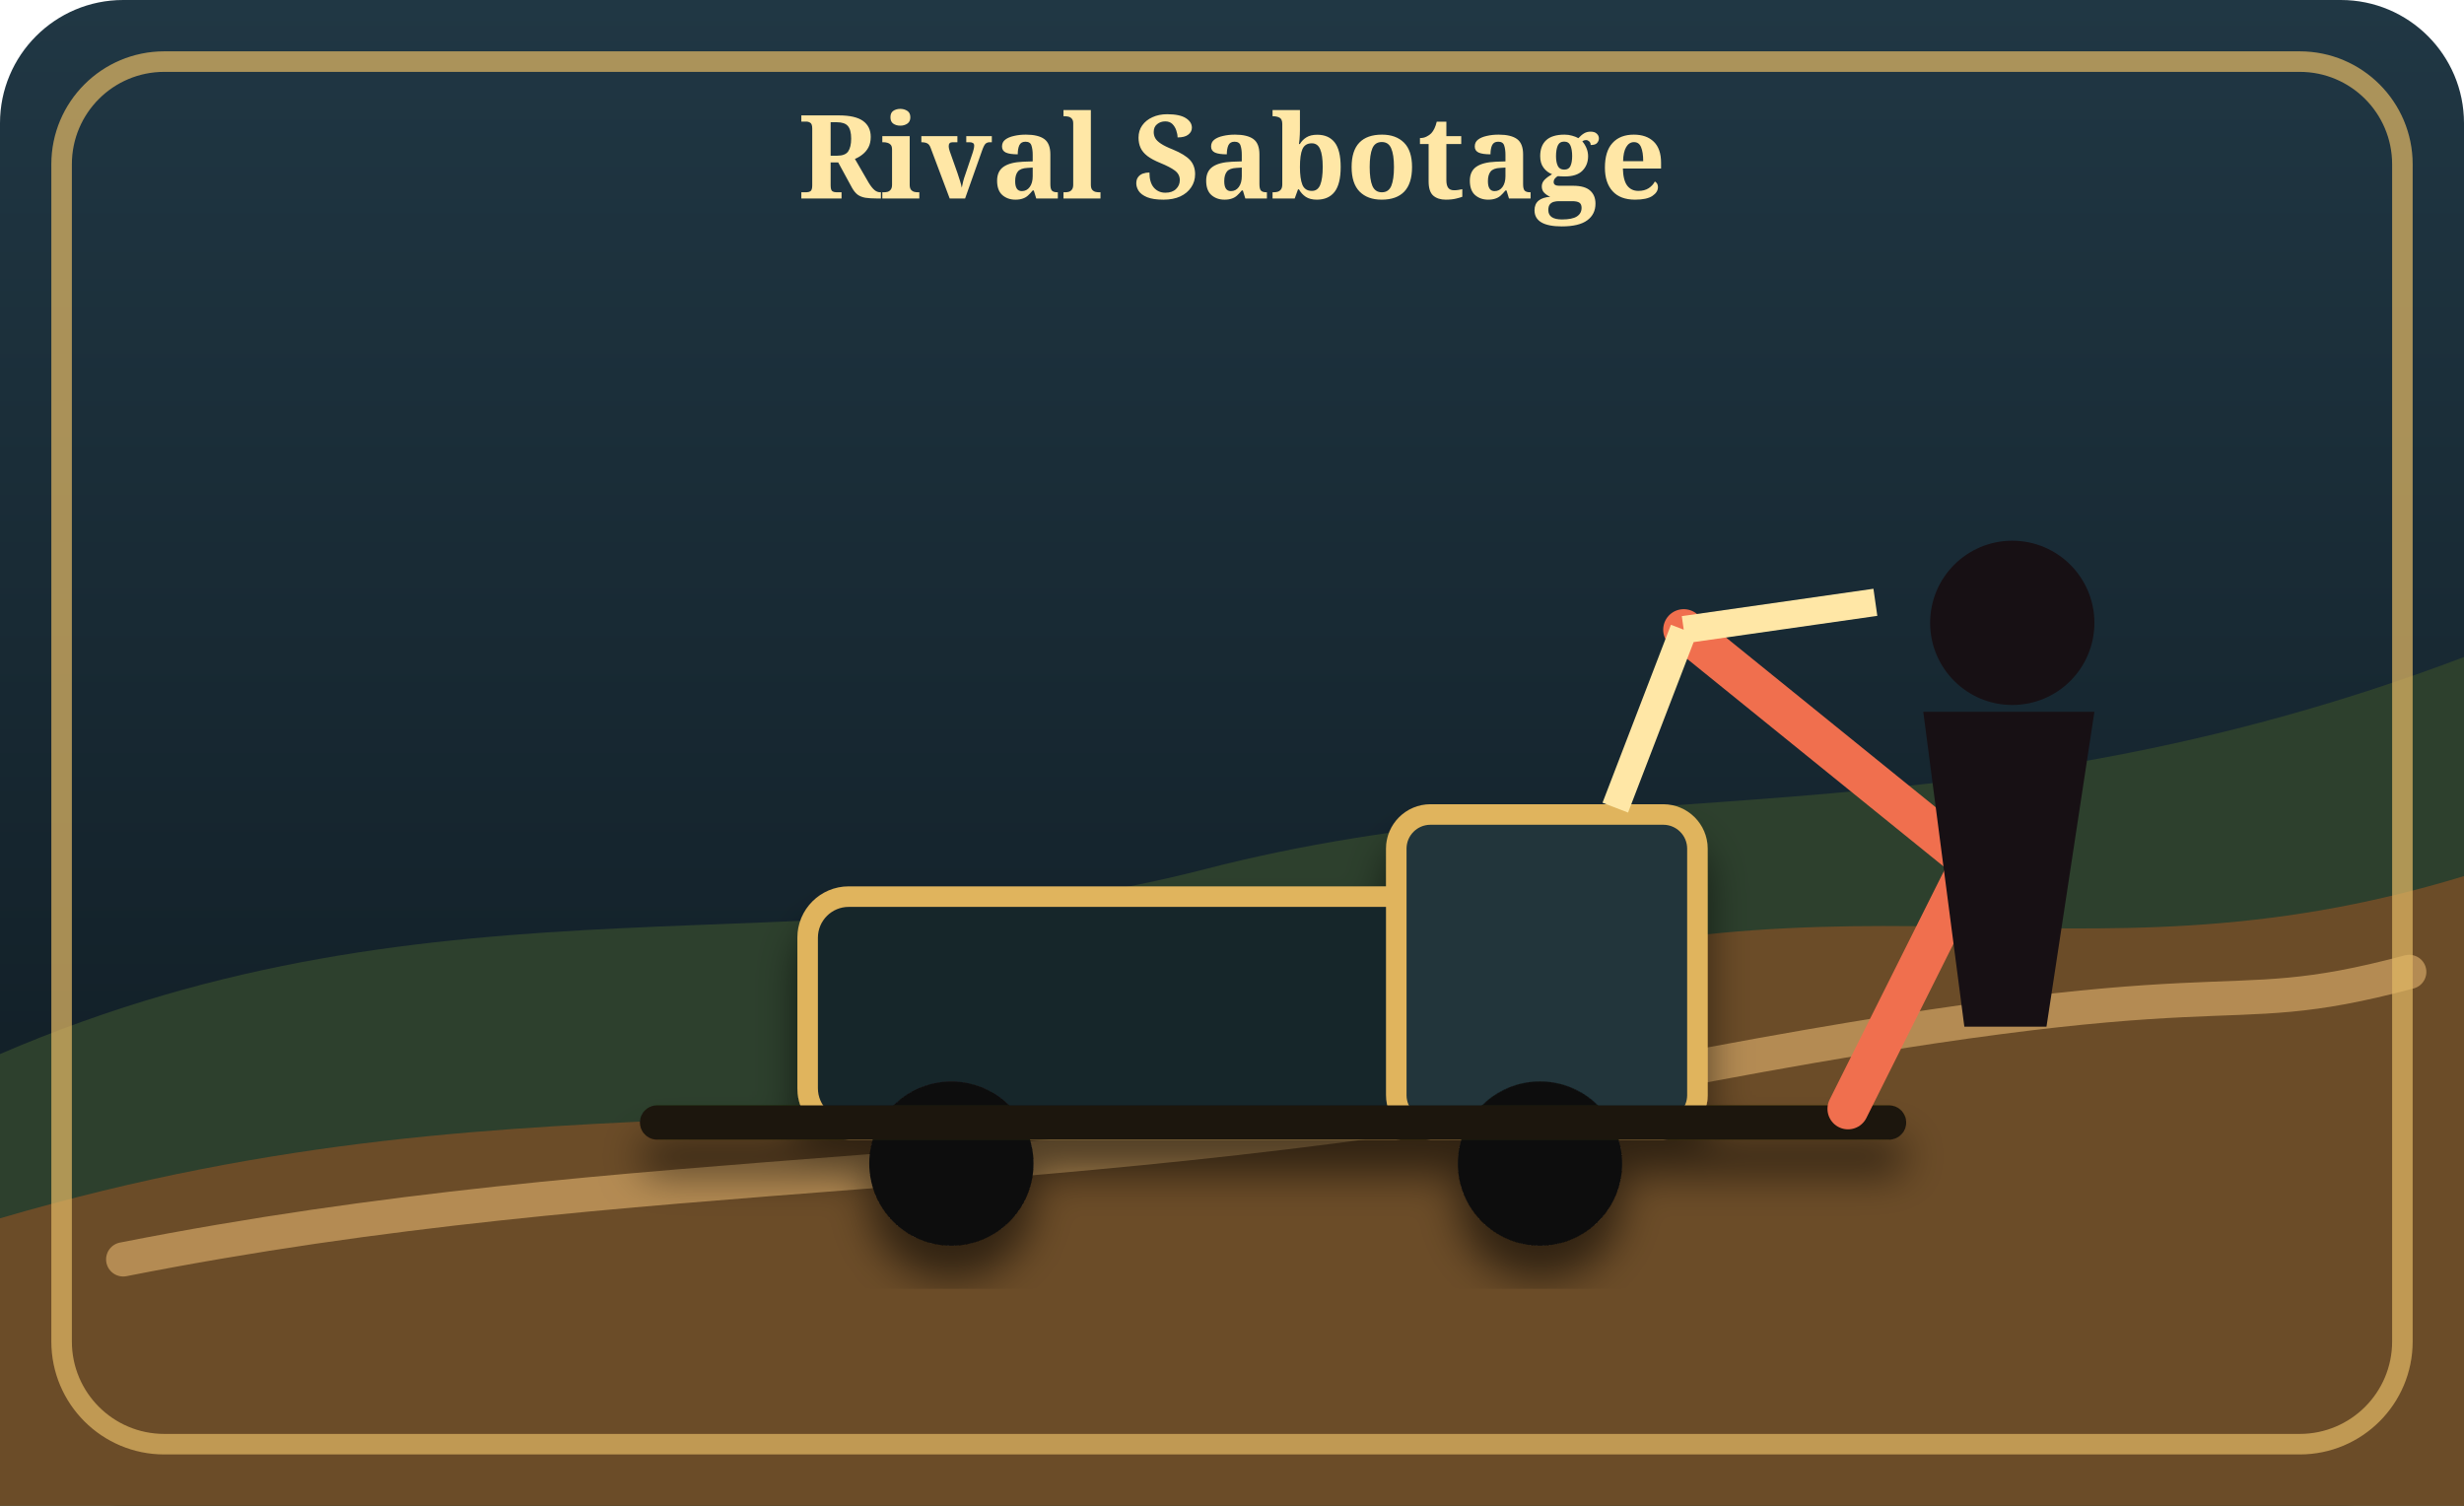
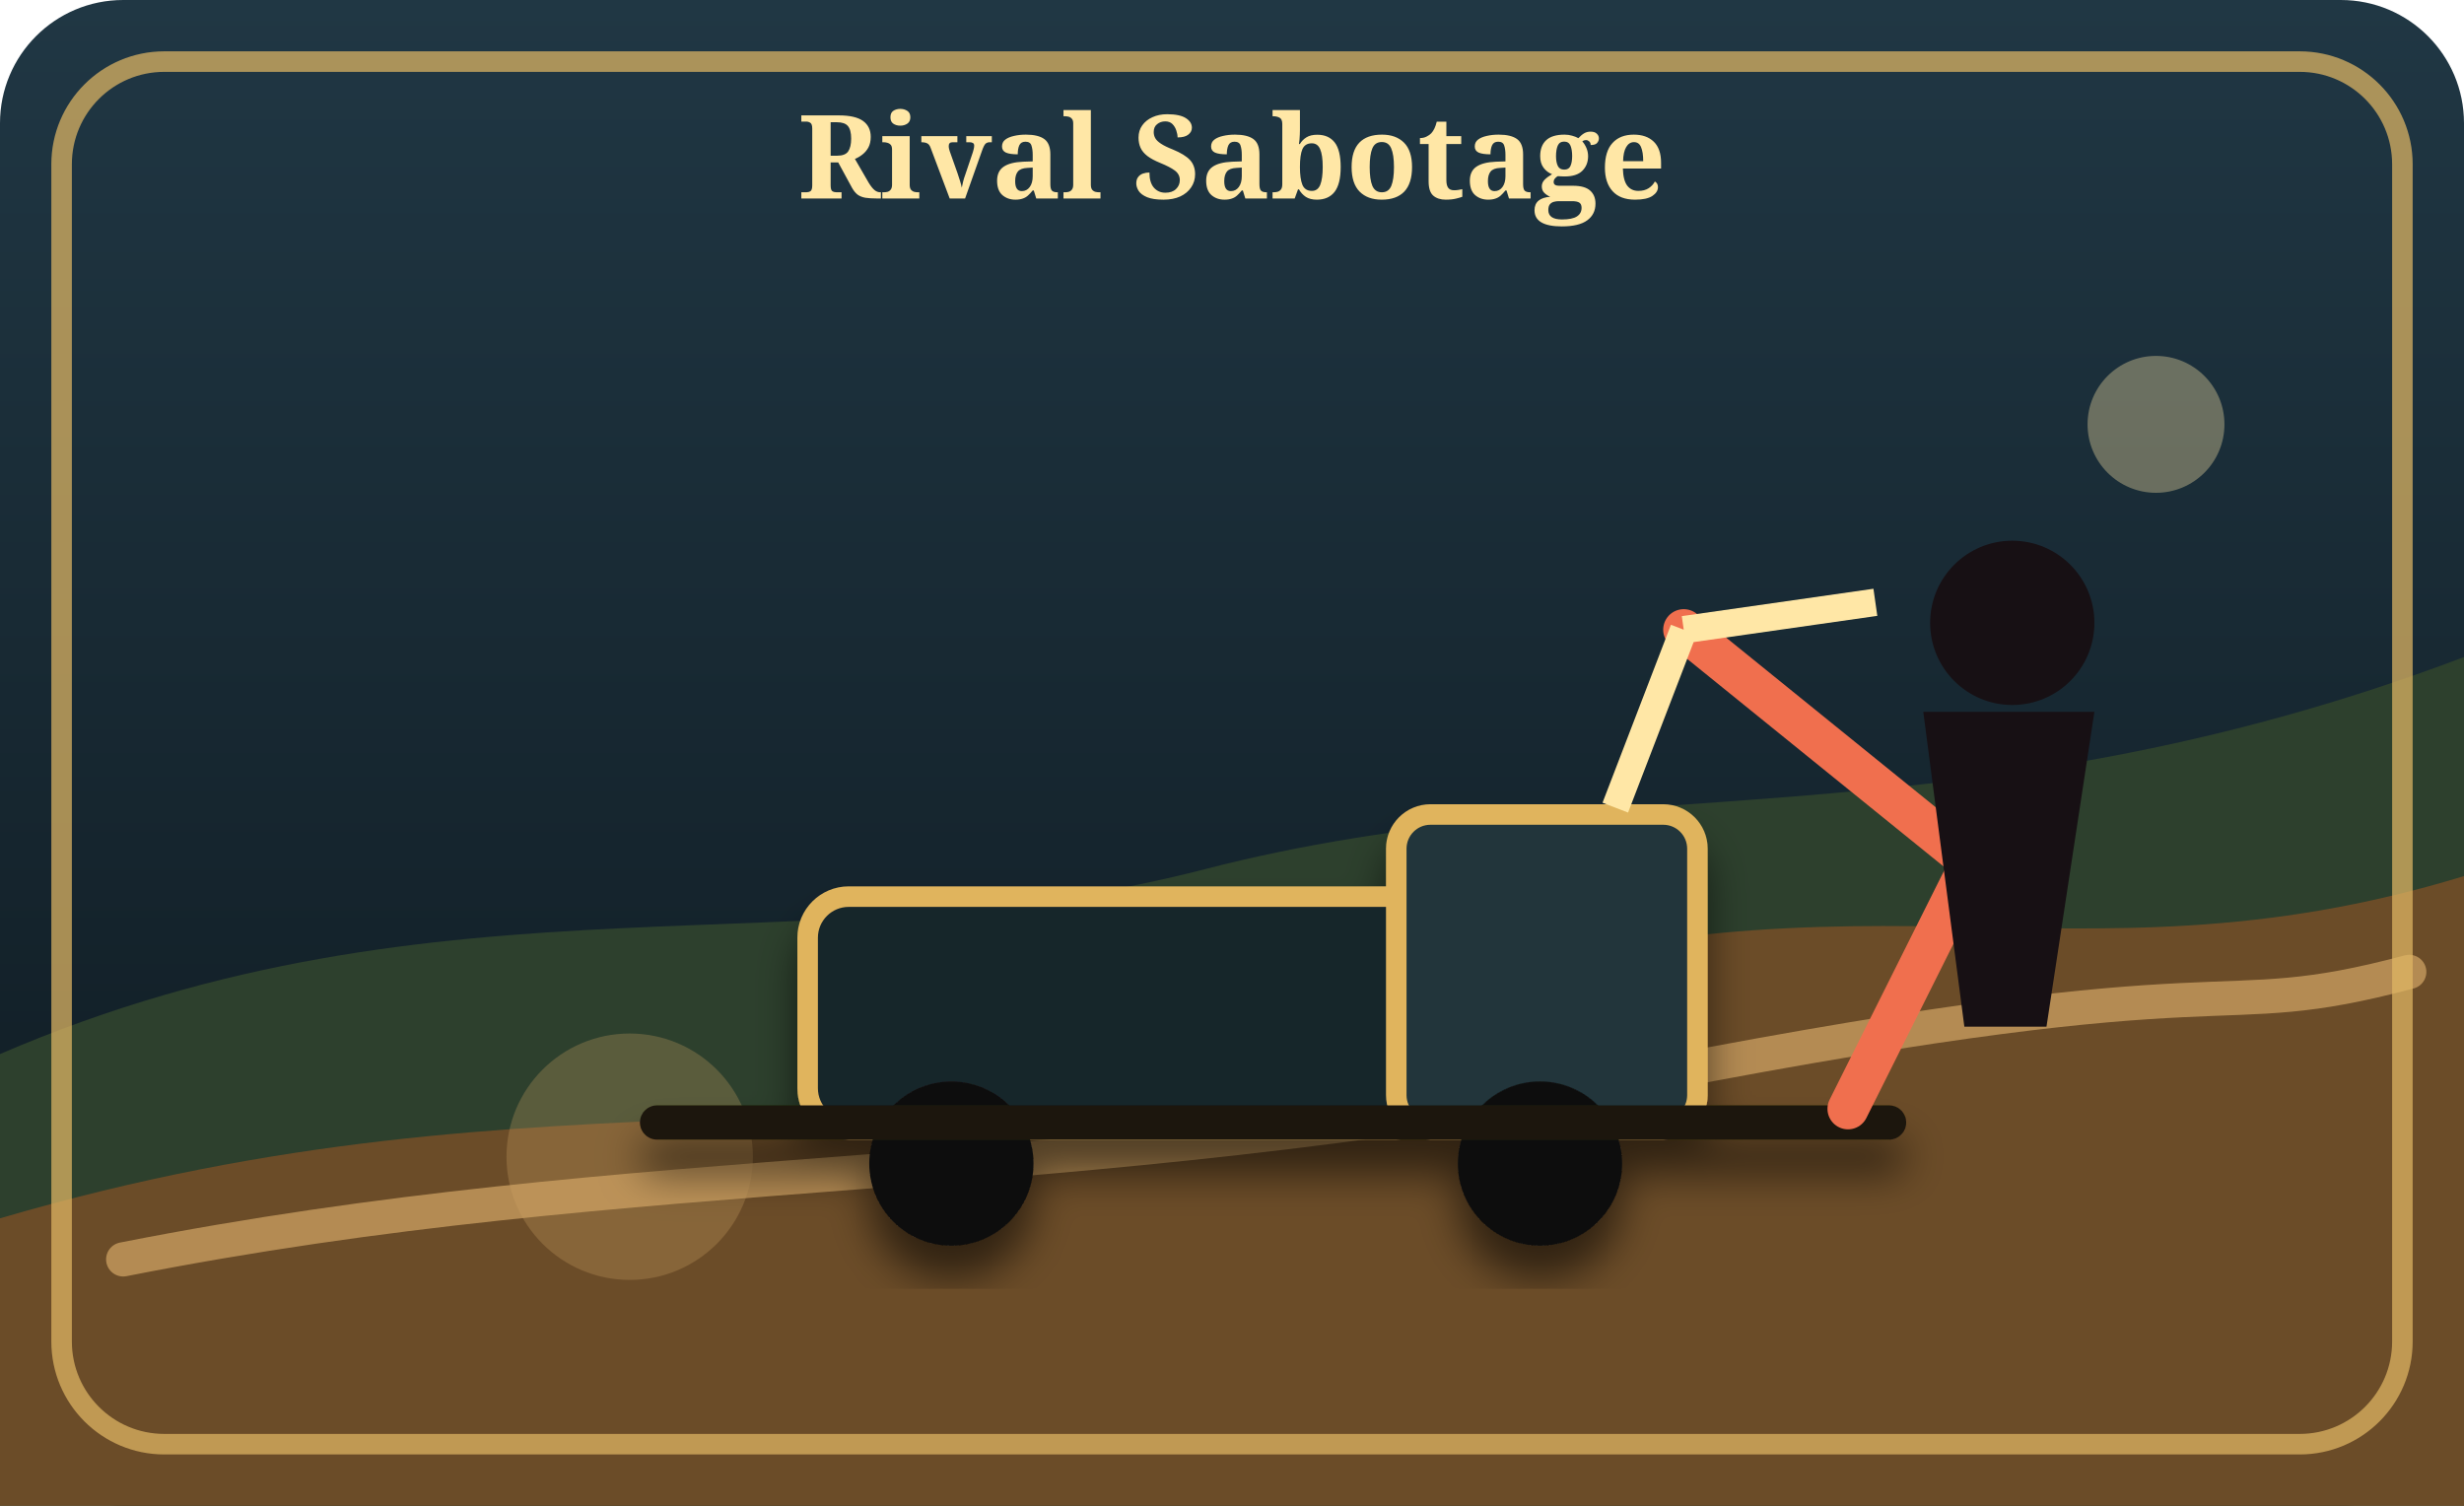
<svg xmlns="http://www.w3.org/2000/svg" viewBox="0 0 360 220" role="img" aria-label="Rival Sabotage">
  <defs>
+     <style>
+       .glint { animation: glint 2.8s ease-in-out infinite; transform-origin: center; }
+       .dust { animation: dust 3s ease-in-out infinite; }
+       .wire { animation: wire 2.4s steps(2, end) infinite; }
+       .rain { animation: rain 2.2s linear infinite; }
+       @keyframes glint { 0%, 100% { opacity: .28; transform: scale(.82); } 50% { opacity: .95; transform: scale(1.18); } }
+       @keyframes dust { 0%, 100% { opacity: .25; transform: translateX(-6px); } 50% { opacity: .65; transform: translateX(8px); } }
+       @keyframes wire { 0%, 100% { opacity: .35; } 50% { opacity: 1; } }
+       @keyframes rain { from { transform: translateX(-18px); } to { transform: translateX(18px); } }
+       @media (prefers-reduced-motion: reduce) { .glint, .dust, .wire, .rain { animation: none; } }
+     </style>
    <linearGradient id="sky" x1="0" x2="0" y1="0" y2="1">
      <stop offset="0" stop-color="#203744" />
      <stop offset="1" stop-color="#0d171d" />
    </linearGradient>
    <linearGradient id="gold" x1="0" x2="1">
      <stop offset="0" stop-color="#fff0ae" />
      <stop offset=".5" stop-color="#d59d3e" />
      <stop offset="1" stop-color="#fff1b8" />
    </linearGradient>
    <filter id="shadow">
      <feDropShadow dx="0" dy="5" stdDeviation="3" flood-color="#000" flood-opacity=".55" />
    </filter>
  </defs>
  <rect width="360" height="220" rx="18" fill="url(#sky)" />
  <path d="M0 154 C65 126 118 142 176 127 S286 124 360 96 V220 H0z" fill="#2d402d" />
  <path d="M0 178 C82 154 130 173 200 148 S301 146 360 128 V220 H0z" fill="#6b4c28" />
  <path d="M18 184 C94 169 154 174 242 157 S322 150 352 142" fill="none" stroke="#d0a464" stroke-width="5" stroke-linecap="round" opacity=".72" />
+   <circle class="dust" cx="92" cy="169" r="18" fill="#d0a464" opacity=".28" />
+   <circle class="glint" cx="315" cy="62" r="10" fill="#ffe9a8" opacity=".35" />
  <g filter="url(#shadow)">
    <rect x="118" y="131" width="92" height="34" rx="6" fill="#17262c" stroke="#e0b45d" stroke-width="3" />
    <rect x="204" y="119" width="44" height="46" rx="5" fill="#20343a" stroke="#e0b45d" stroke-width="3" />
    <circle cx="139" cy="170" r="12" fill="#111" />
    <circle cx="225" cy="170" r="12" fill="#111" />
    <path d="M96 164h180" stroke="#1b1510" stroke-width="5" stroke-linecap="round" />
  </g>
  <path d="M246 92l42 34-18 36" fill="none" stroke="#f06f4e" stroke-width="6" stroke-linecap="round" />
  <path d="M246 92l-10 26M246 92l28-4" stroke="#ffe7a6" stroke-width="4" />
  <g fill="#171014">
    <circle cx="294" cy="91" r="12" />
    <path d="M281 104h25l-7 46h-12z" />
  </g>
  <rect x="9" y="9" width="342" height="202" rx="15" fill="none" stroke="#e1b764" stroke-width="3" opacity=".72" />
  <text x="180" y="29" text-anchor="middle" font-family="Georgia,serif" font-size="17" font-weight="800" fill="#ffe7a6">Rival Sabotage</text>
</svg>
